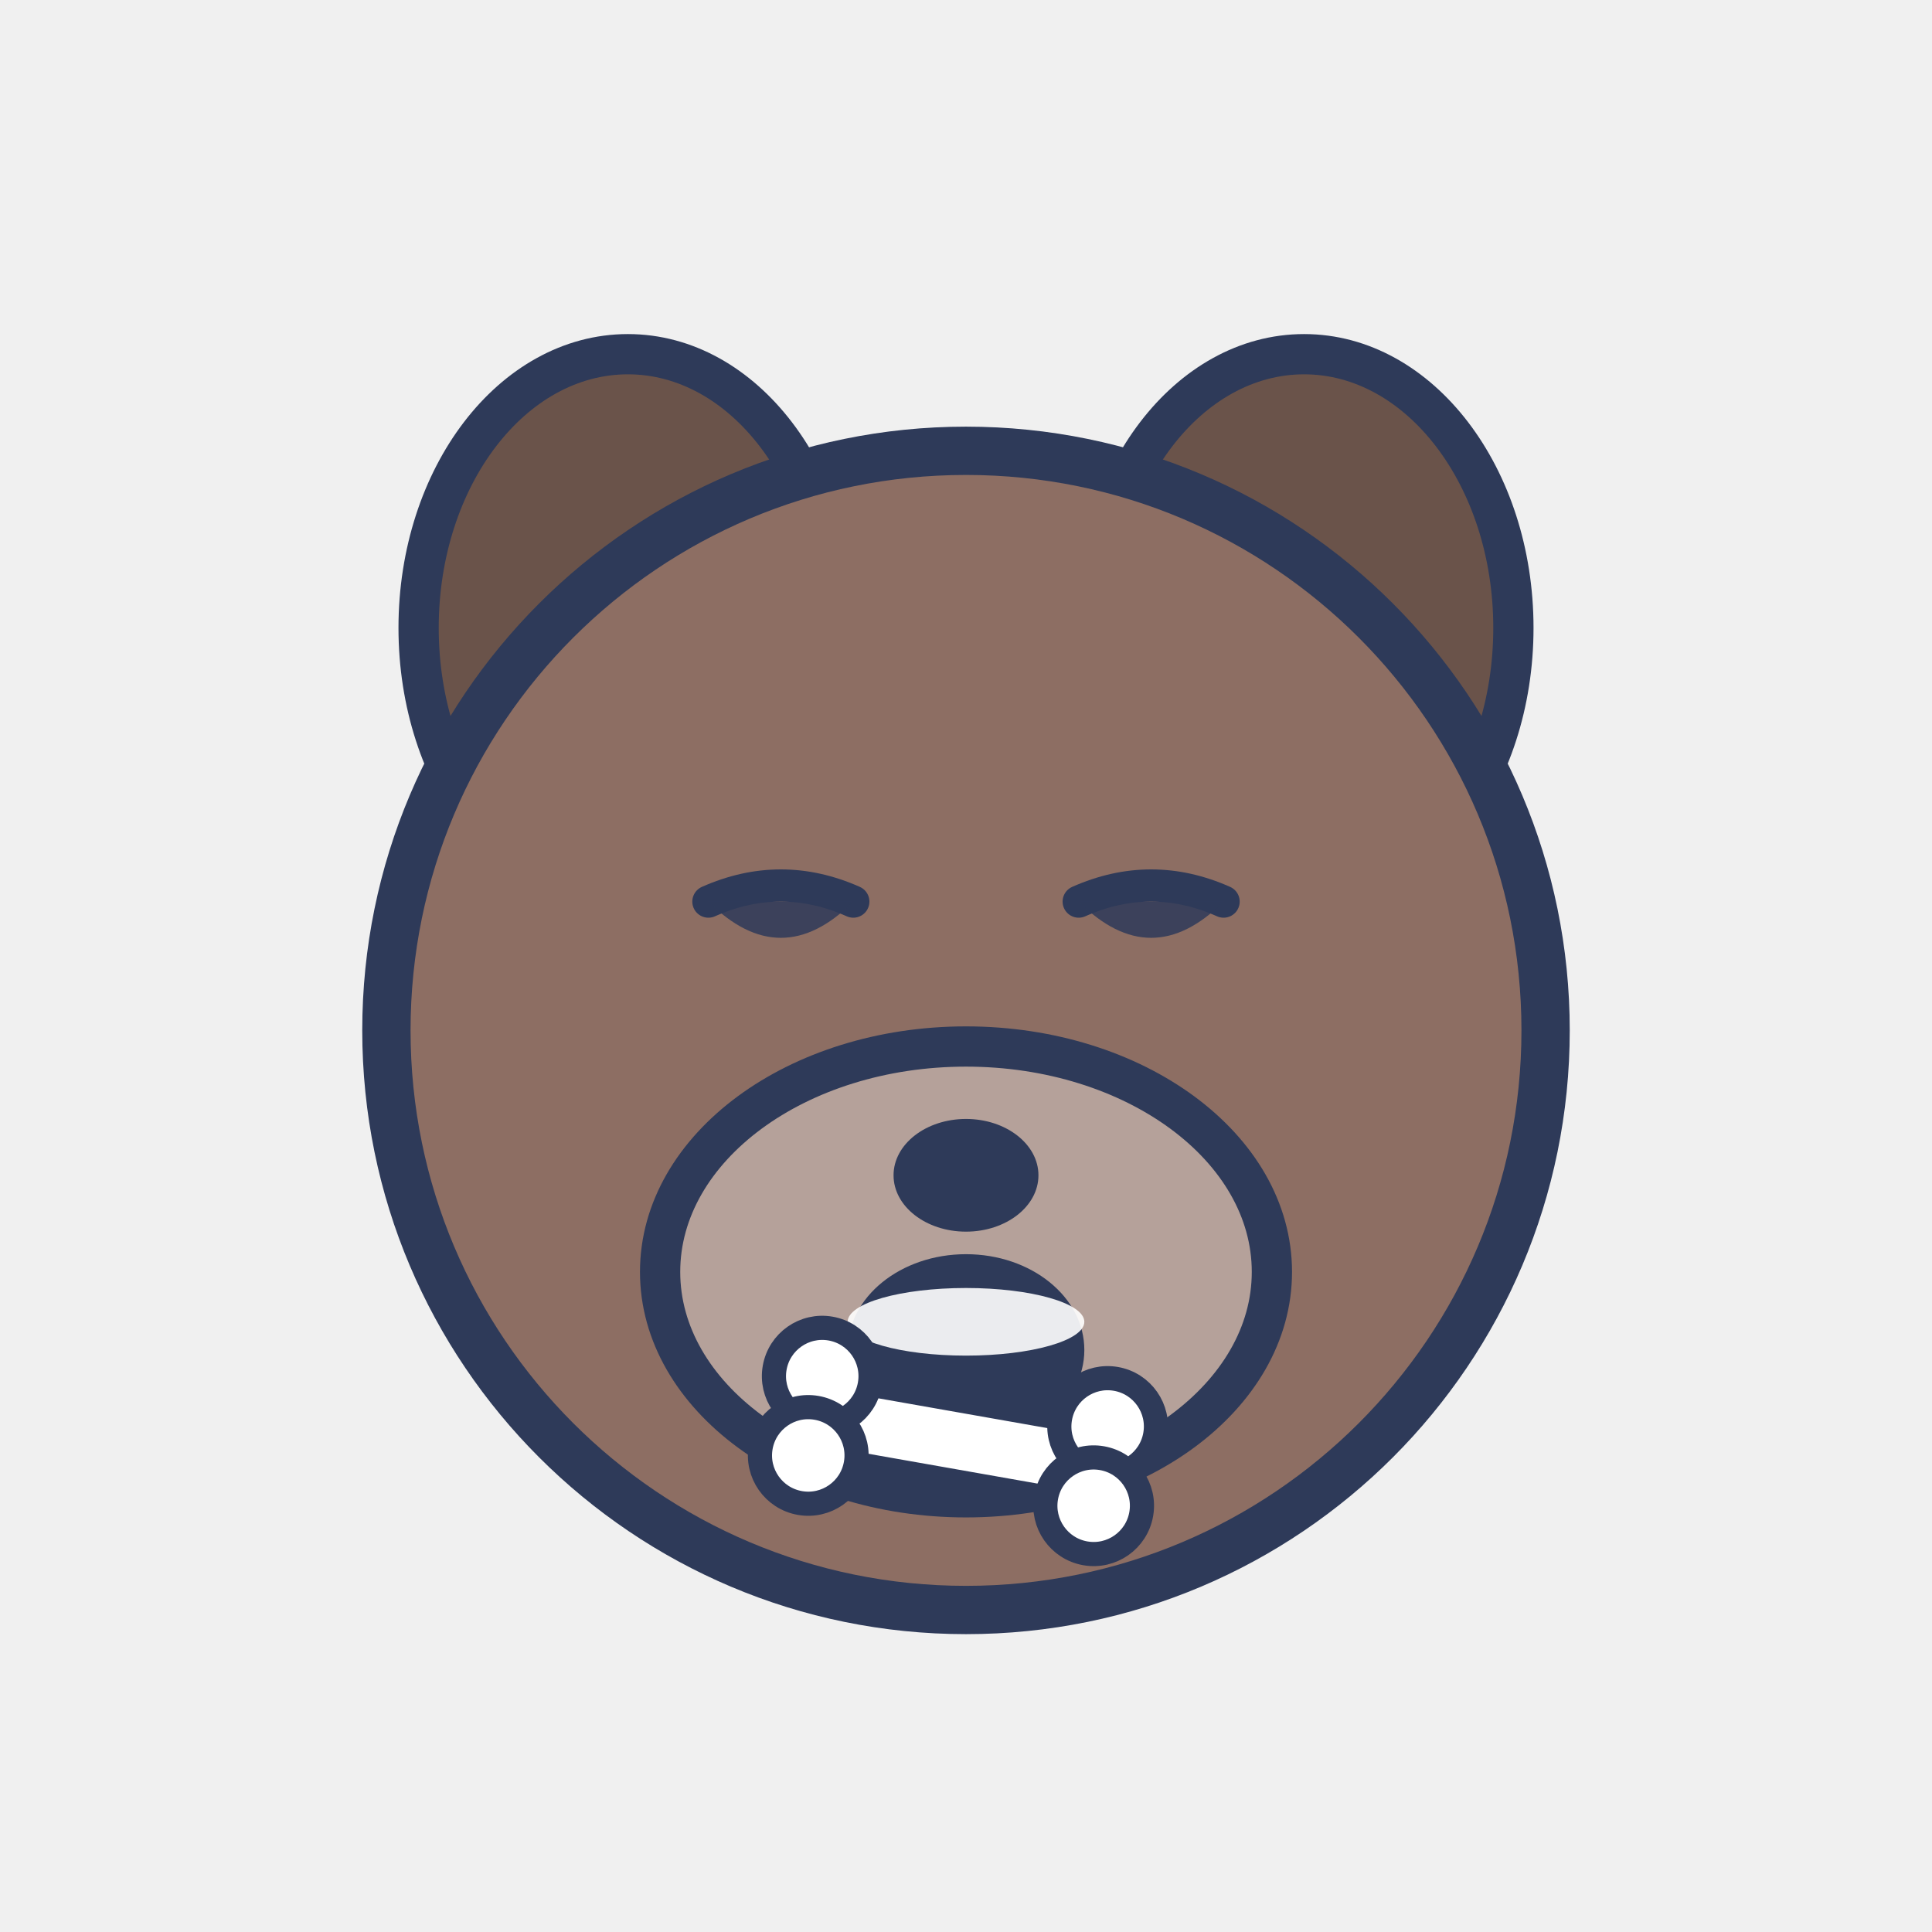
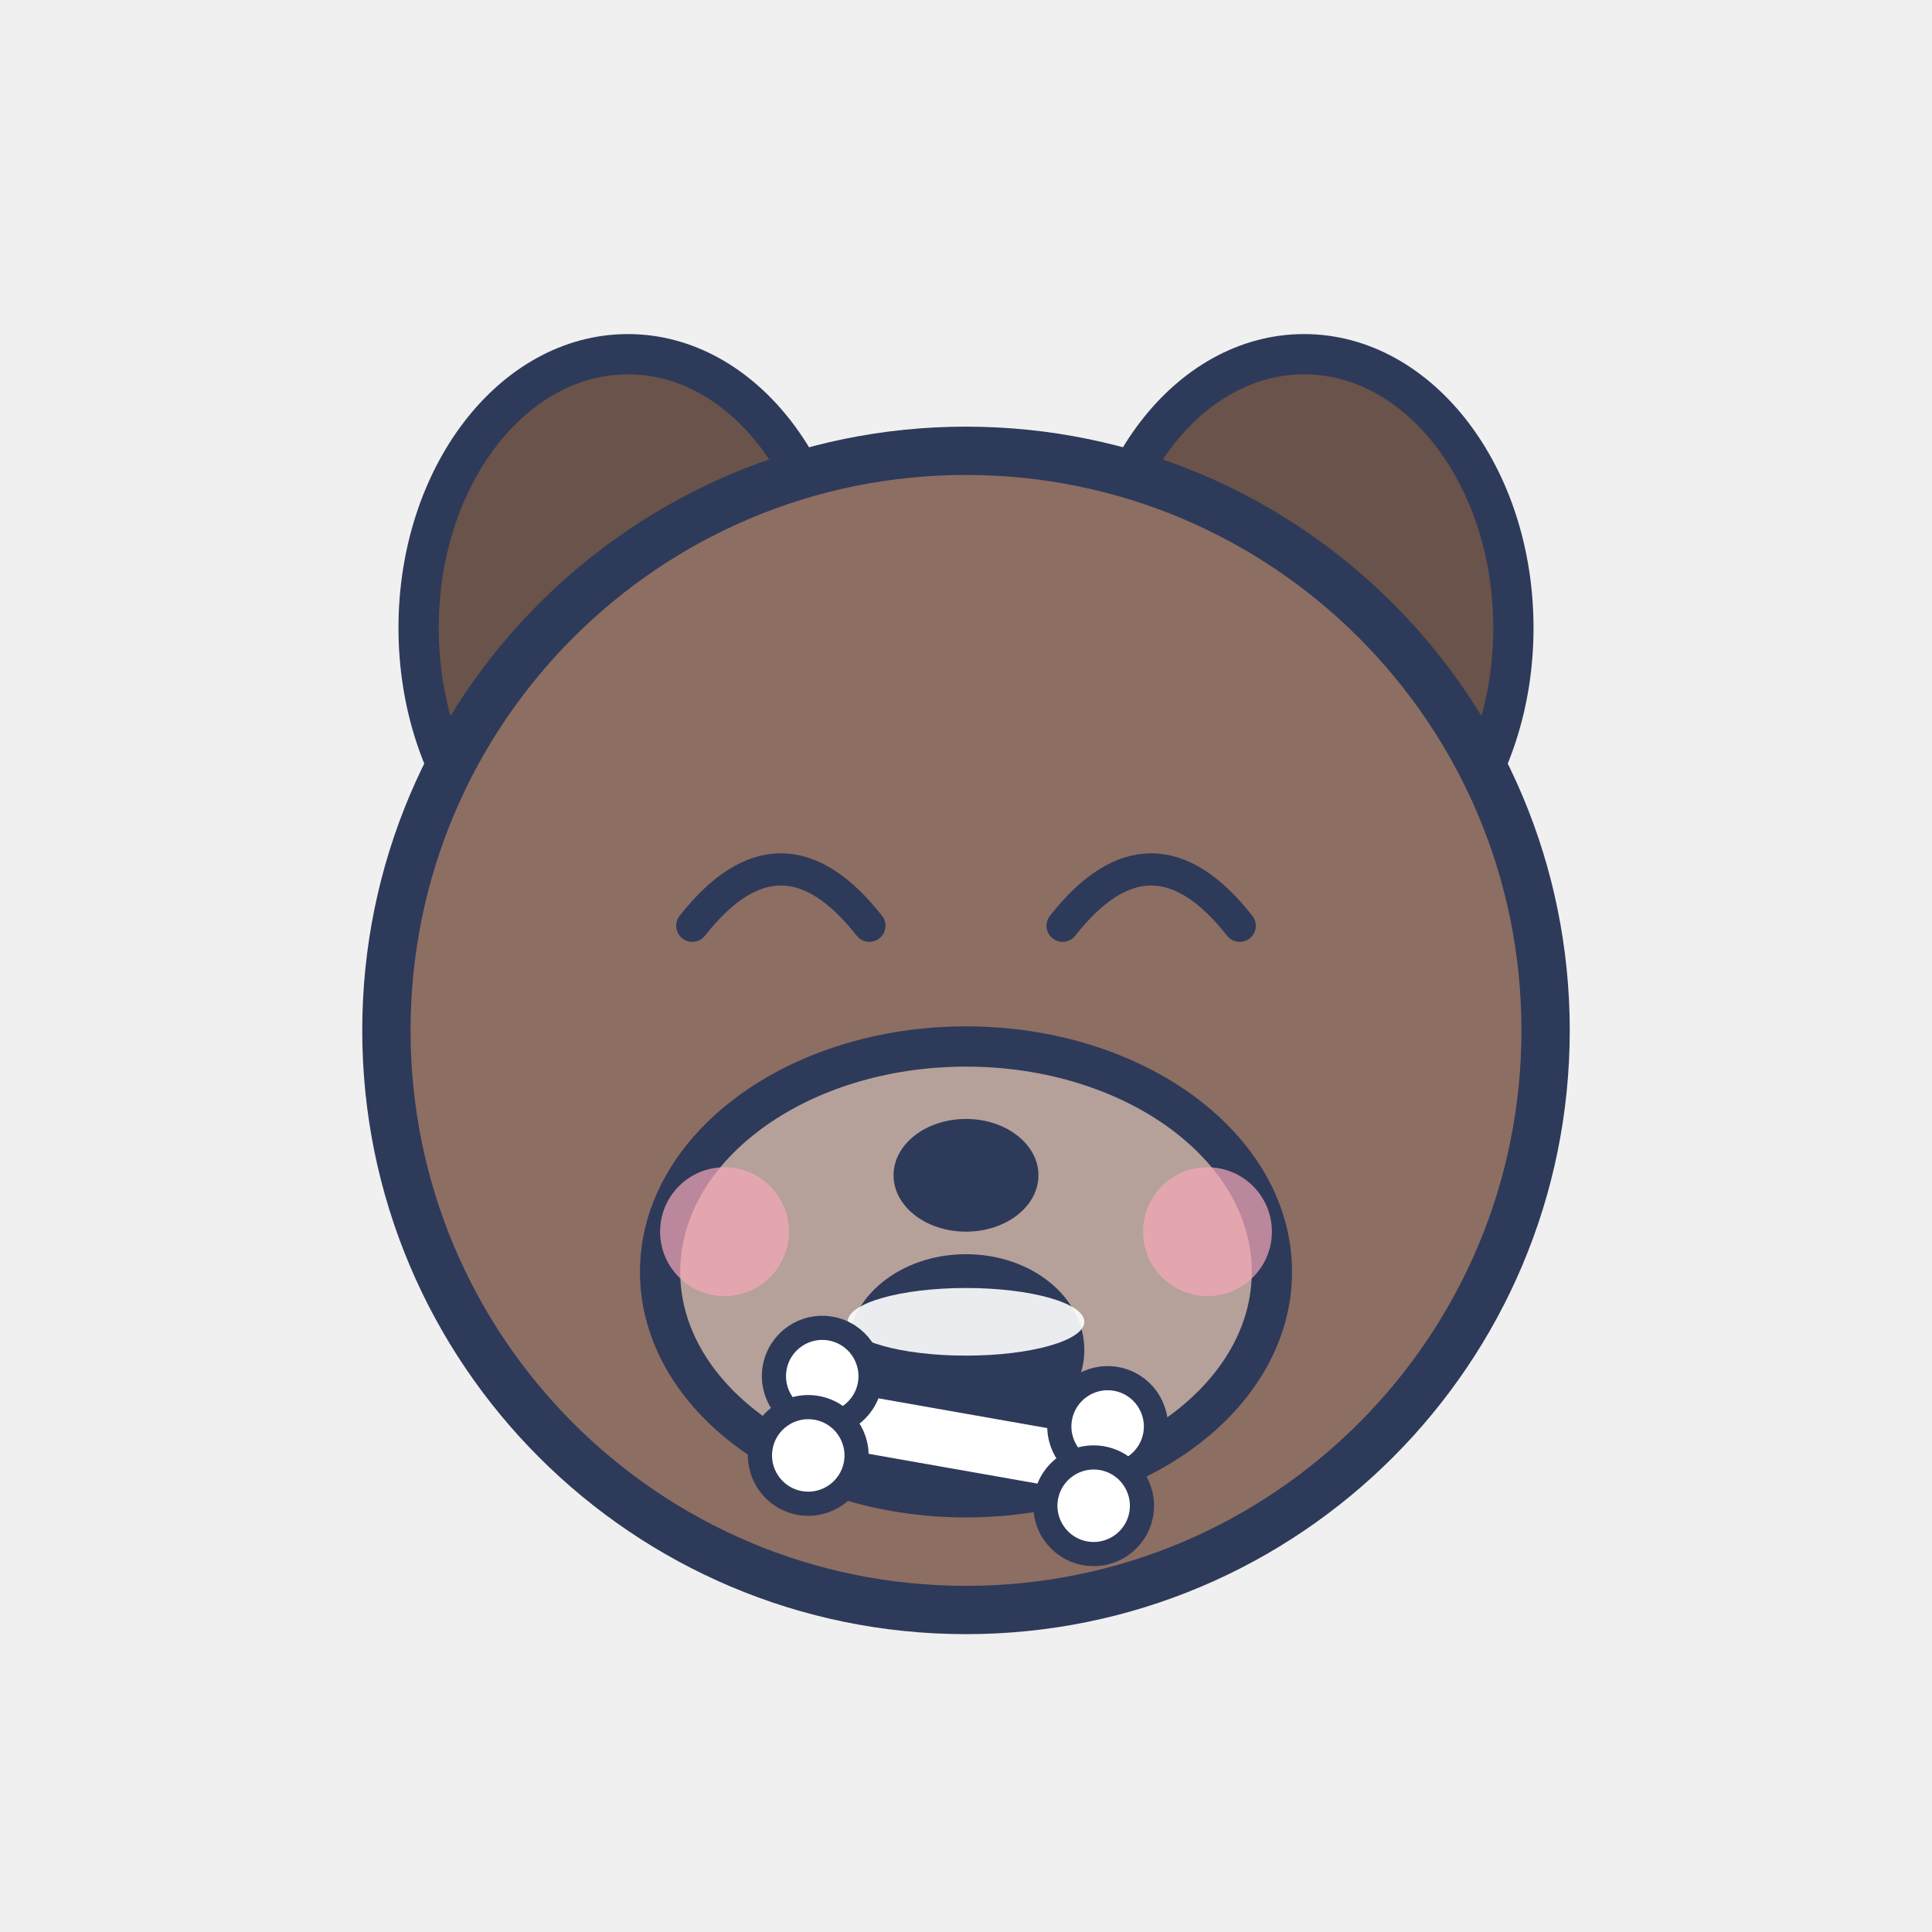
<svg xmlns="http://www.w3.org/2000/svg" viewBox="0 0 240 240" width="240" height="240">
  <defs>
    <linearGradient id="rainbowGrad" x1="0%" y1="0%" x2="100%" y2="100%">
      <stop offset="0%" stop-color="#E53935" />
      <stop offset="20%" stop-color="#FB8C00" />
      <stop offset="40%" stop-color="#FDD835" />
      <stop offset="60%" stop-color="#43A047" />
      <stop offset="80%" stop-color="#1E88E5" />
      <stop offset="100%" stop-color="#8E24AA" />
    </linearGradient>
  </defs>
  <g>
    <ellipse cx="78" cy="78" rx="26" ry="34" fill="rgb(106,83,74)" stroke="#2E3A59" stroke-width="5" />
    <ellipse cx="162" cy="78" rx="26" ry="34" fill="rgb(106,83,74)" stroke="#2E3A59" stroke-width="5" />
    <circle cx="120" cy="128" r="72" fill="#8D6E63" stroke="#2E3A59" stroke-width="6" />
    <ellipse cx="120" cy="158" rx="38" ry="28" fill="rgb(181,161,154)" stroke="#2E3A59" stroke-width="5" />
-     <path d="M88 112 Q97 108 106 112" stroke="#2E3A59" stroke-width="4" fill="none" stroke-linecap="round" />
-     <path d="M88 112 Q97 121 106 112" fill="#2E3A59" opacity="0.85" />
-     <path d="M134 112 Q143 108 152 112" stroke="#2E3A59" stroke-width="4" fill="none" stroke-linecap="round" />
-     <path d="M134 112 Q143 121 152 112" fill="#2E3A59" opacity="0.85" />
+     <path d="M86 115 Q97 101 108 115" stroke="#2E3A59" stroke-width="4" fill="none" stroke-linecap="round" />
+     <path d="M132 115 Q143 101 154 115" stroke="#2E3A59" stroke-width="4" fill="none" stroke-linecap="round" />
    <ellipse cx="120" cy="146" rx="9" ry="7" fill="#2E3A59" />
    <ellipse cx="120" cy="167.7" rx="14.7" ry="11.9" fill="#2E3A59" />
    <ellipse cx="120" cy="164.2" rx="14.7" ry="4.2" fill="#fff" opacity="0.9" />
  </g>
+   <circle cx="90" cy="153" r="8" fill="#F7A8B8" opacity="0.7" />
+   <circle cx="150" cy="153" r="8" fill="#F7A8B8" opacity="0.7" />
  <g transform="translate(119,179) rotate(10)">
    <rect x="-18" y="-5" width="36" height="10" rx="5" fill="#fff" stroke="#2E3A59" stroke-width="3" />
    <circle cx="-18" cy="-5" r="6" fill="#fff" stroke="#2E3A59" stroke-width="3" />
    <circle cx="-18" cy="5" r="6" fill="#fff" stroke="#2E3A59" stroke-width="3" />
    <circle cx="18" cy="-5" r="6" fill="#fff" stroke="#2E3A59" stroke-width="3" />
    <circle cx="18" cy="5" r="6" fill="#fff" stroke="#2E3A59" stroke-width="3" />
  </g>
</svg>
